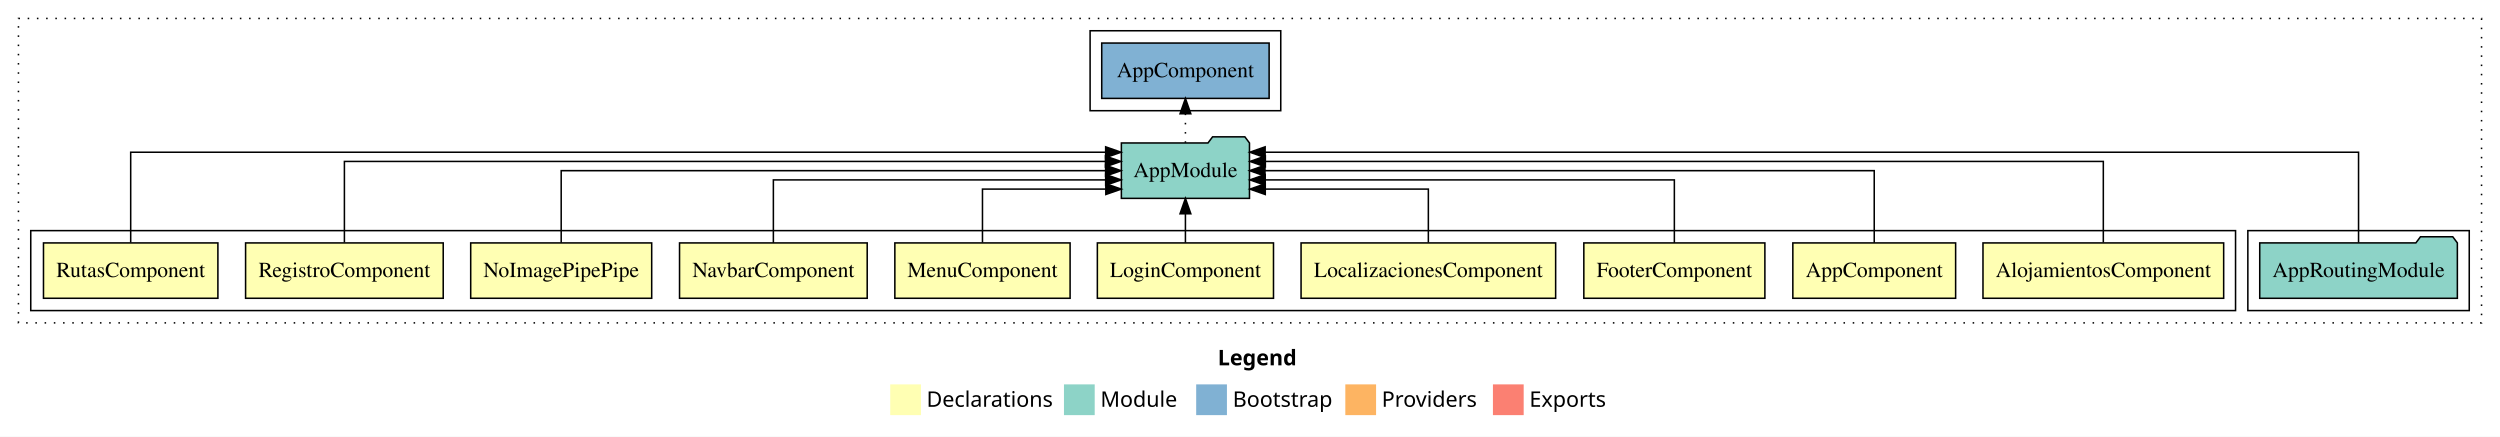
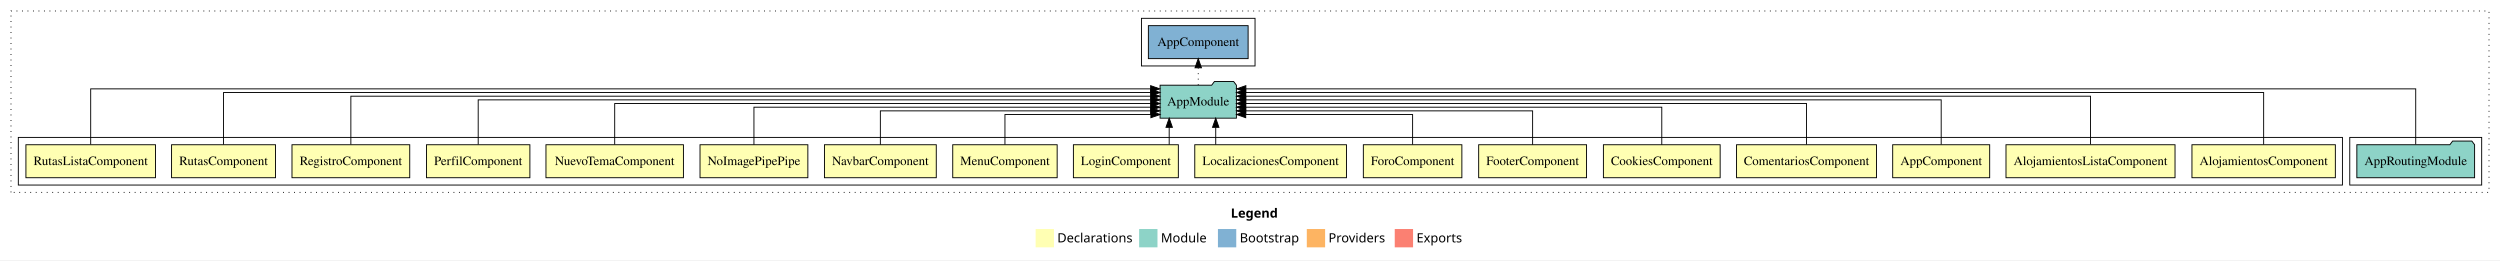
- <svg xmlns="http://www.w3.org/2000/svg" width="1626pt" height="284pt" viewBox="0.00 0.00 1626.00 284.00">
+ <svg xmlns="http://www.w3.org/2000/svg" width="2729pt" height="284pt" viewBox="0.00 0.00 2729.00 284.00">
  <g id="graph0" class="graph" transform="scale(1 1) rotate(0) translate(4 280)">
-     <polygon fill="white" stroke="transparent" points="-4,4 -4,-280 1622,-280 1622,4 -4,4" />
-     <text text-anchor="start" x="788.01" y="-42.4" font-family="sans-serif" font-weight="bold" font-size="14.00">Legend</text>
-     <polygon fill="#ffffb3" stroke="transparent" points="575,-10 575,-30 595,-30 595,-10 575,-10" />
-     <text text-anchor="start" x="598.63" y="-15.4" font-family="sans-serif" font-size="14.00">  Declarations</text>
-     <polygon fill="#8dd3c7" stroke="transparent" points="688,-10 688,-30 708,-30 708,-10 688,-10" />
-     <text text-anchor="start" x="711.73" y="-15.4" font-family="sans-serif" font-size="14.00">  Module</text>
-     <polygon fill="#80b1d3" stroke="transparent" points="774,-10 774,-30 794,-30 794,-10 774,-10" />
-     <text text-anchor="start" x="797.78" y="-15.4" font-family="sans-serif" font-size="14.00">  Bootstrap</text>
-     <polygon fill="#fdb462" stroke="transparent" points="871,-10 871,-30 891,-30 891,-10 871,-10" />
-     <text text-anchor="start" x="894.67" y="-15.4" font-family="sans-serif" font-size="14.00">  Providers</text>
-     <polygon fill="#fb8072" stroke="transparent" points="967,-10 967,-30 987,-30 987,-10 967,-10" />
-     <text text-anchor="start" x="990.73" y="-15.4" font-family="sans-serif" font-size="14.00">  Exports</text>
+     <polygon fill="white" stroke="transparent" points="-4,4 -4,-280 2725,-280 2725,4 -4,4" />
+     <text text-anchor="start" x="1339.51" y="-42.4" font-family="sans-serif" font-weight="bold" font-size="14.00">Legend</text>
+     <polygon fill="#ffffb3" stroke="transparent" points="1126.5,-10 1126.5,-30 1146.5,-30 1146.5,-10 1126.5,-10" />
+     <text text-anchor="start" x="1150.13" y="-15.4" font-family="sans-serif" font-size="14.00">  Declarations</text>
+     <polygon fill="#8dd3c7" stroke="transparent" points="1239.5,-10 1239.5,-30 1259.5,-30 1259.5,-10 1239.5,-10" />
+     <text text-anchor="start" x="1263.23" y="-15.4" font-family="sans-serif" font-size="14.00">  Module</text>
+     <polygon fill="#80b1d3" stroke="transparent" points="1325.5,-10 1325.5,-30 1345.5,-30 1345.5,-10 1325.5,-10" />
+     <text text-anchor="start" x="1349.28" y="-15.4" font-family="sans-serif" font-size="14.00">  Bootstrap</text>
+     <polygon fill="#fdb462" stroke="transparent" points="1422.5,-10 1422.5,-30 1442.5,-30 1442.5,-10 1422.5,-10" />
+     <text text-anchor="start" x="1446.17" y="-15.4" font-family="sans-serif" font-size="14.00">  Providers</text>
+     <polygon fill="#fb8072" stroke="transparent" points="1518.5,-10 1518.5,-30 1538.5,-30 1538.5,-10 1518.5,-10" />
+     <text text-anchor="start" x="1542.23" y="-15.4" font-family="sans-serif" font-size="14.00">  Exports</text>
    <g id="clust1" class="cluster">
-       <polygon fill="none" stroke="black" stroke-dasharray="1,5" points="8,-70 8,-268 1610,-268 1610,-70 8,-70" />
+       <polygon fill="none" stroke="black" stroke-dasharray="1,5" points="8,-70 8,-268 2713,-268 2713,-70 8,-70" />
    </g>
-     <g id="clust15" class="cluster">
-       <polygon fill="none" stroke="black" points="705,-208 705,-260 829,-260 829,-208 705,-208" />
+     <g id="clust20" class="cluster">
+       <polygon fill="none" stroke="black" points="2561,-78 2561,-130 2705,-130 2705,-78 2561,-78" />
    </g>
-     <g id="clust13" class="cluster">
-       <polygon fill="none" stroke="black" points="1458,-78 1458,-130 1602,-130 1602,-78 1458,-78" />
+     <g id="clust22" class="cluster">
+       <polygon fill="none" stroke="black" points="1242,-208 1242,-260 1366,-260 1366,-208 1242,-208" />
    </g>
    <g id="clust2" class="cluster">
-       <polygon fill="none" stroke="black" points="16,-78 16,-130 1450,-130 1450,-78 16,-78" />
+       <polygon fill="none" stroke="black" points="16,-78 16,-130 2553,-130 2553,-78 16,-78" />
    </g>
    <g id="node1" class="node">
-       <polygon fill="#ffffb3" stroke="black" points="1442.27,-122 1285.73,-122 1285.73,-86 1442.27,-86 1442.27,-122" />
-       <text text-anchor="middle" x="1364" y="-99.8" font-family="Times,serif" font-size="14.00">AlojamientosComponent</text>
+       <polygon fill="#ffffb3" stroke="black" points="2545.27,-122 2388.73,-122 2388.73,-86 2545.27,-86 2545.27,-122" />
+       <text text-anchor="middle" x="2467" y="-99.8" font-family="Times,serif" font-size="14.00">AlojamientosComponent</text>
+     </g>
+     <g id="node18" class="node">
+       <polygon fill="#8dd3c7" stroke="black" points="1345.66,-187 1342.66,-191 1321.66,-191 1318.66,-187 1262.34,-187 1262.34,-151 1345.66,-151 1345.66,-187" />
+       <text text-anchor="middle" x="1304" y="-164.8" font-family="Times,serif" font-size="14.00">AppModule</text>
+     </g>
+     <g id="edge1" class="edge">
+       <path fill="none" stroke="black" d="M2467,-122.16C2467,-144.35 2467,-179 2467,-179 2467,-179 1355.73,-179 1355.73,-179" />
+       <polygon fill="black" stroke="black" points="1355.73,-175.5 1345.73,-179 1355.73,-182.5 1355.73,-175.5" />
+     </g>
+     <g id="node2" class="node">
+       <polygon fill="#ffffb3" stroke="black" points="2370.26,-122 2185.74,-122 2185.74,-86 2370.26,-86 2370.26,-122" />
+       <text text-anchor="middle" x="2278" y="-99.8" font-family="Times,serif" font-size="14.00">AlojamientosListaComponent</text>
+     </g>
+     <g id="edge2" class="edge">
+       <path fill="none" stroke="black" d="M2278,-122.28C2278,-143.32 2278,-175 2278,-175 2278,-175 1355.85,-175 1355.85,-175" />
+       <polygon fill="black" stroke="black" points="1355.85,-171.5 1345.85,-175 1355.85,-178.5 1355.85,-171.5" />
+     </g>
+     <g id="node3" class="node">
+       <polygon fill="#ffffb3" stroke="black" points="2167.94,-122 2062.06,-122 2062.06,-86 2167.94,-86 2167.94,-122" />
+       <text text-anchor="middle" x="2115" y="-99.8" font-family="Times,serif" font-size="14.00">AppComponent</text>
+     </g>
+     <g id="edge3" class="edge">
+       <path fill="none" stroke="black" d="M2115,-122.31C2115,-142.15 2115,-171 2115,-171 2115,-171 1355.9,-171 1355.9,-171" />
+       <polygon fill="black" stroke="black" points="1355.9,-167.5 1345.9,-171 1355.9,-174.5 1355.9,-167.5" />
+     </g>
+     <g id="node4" class="node">
+       <polygon fill="#ffffb3" stroke="black" points="2044.38,-122 1891.62,-122 1891.62,-86 2044.38,-86 2044.38,-122" />
+       <text text-anchor="middle" x="1968" y="-99.8" font-family="Times,serif" font-size="14.00">ComentariosComponent</text>
+     </g>
+     <g id="edge4" class="edge">
+       <path fill="none" stroke="black" d="M1968,-122.22C1968,-140.83 1968,-167 1968,-167 1968,-167 1355.79,-167 1355.79,-167" />
+       <polygon fill="black" stroke="black" points="1355.79,-163.5 1345.79,-167 1355.79,-170.5 1355.79,-163.5" />
+     </g>
+     <g id="node5" class="node">
+       <polygon fill="#ffffb3" stroke="black" points="1873.72,-122 1746.28,-122 1746.28,-86 1873.72,-86 1873.72,-122" />
+       <text text-anchor="middle" x="1810" y="-99.8" font-family="Times,serif" font-size="14.00">CookiesComponent</text>
+     </g>
+     <g id="edge5" class="edge">
+       <path fill="none" stroke="black" d="M1810,-122.02C1810,-139.37 1810,-163 1810,-163 1810,-163 1355.84,-163 1355.84,-163" />
+       <polygon fill="black" stroke="black" points="1355.84,-159.5 1345.84,-163 1355.84,-166.5 1355.84,-159.5" />
+     </g>
+     <g id="node6" class="node">
+       <polygon fill="#ffffb3" stroke="black" points="1727.88,-122 1610.12,-122 1610.12,-86 1727.88,-86 1727.88,-122" />
+       <text text-anchor="middle" x="1669" y="-99.8" font-family="Times,serif" font-size="14.00">FooterComponent</text>
+     </g>
+     <g id="edge6" class="edge">
+       <path fill="none" stroke="black" d="M1669,-122.01C1669,-138.05 1669,-159 1669,-159 1669,-159 1355.87,-159 1355.87,-159" />
+       <polygon fill="black" stroke="black" points="1355.87,-155.5 1345.87,-159 1355.87,-162.5 1355.87,-155.5" />
+     </g>
+     <g id="node7" class="node">
+       <polygon fill="#ffffb3" stroke="black" points="1591.78,-122 1484.22,-122 1484.22,-86 1591.78,-86 1591.78,-122" />
+       <text text-anchor="middle" x="1538" y="-99.8" font-family="Times,serif" font-size="14.00">ForoComponent</text>
+     </g>
+     <g id="edge7" class="edge">
+       <path fill="none" stroke="black" d="M1538,-122.12C1538,-136.78 1538,-155 1538,-155 1538,-155 1355.83,-155 1355.83,-155" />
+       <polygon fill="black" stroke="black" points="1355.83,-151.5 1345.83,-155 1355.83,-158.5 1355.83,-151.5" />
+     </g>
+     <g id="node8" class="node">
+       <polygon fill="#ffffb3" stroke="black" points="1465.79,-122 1300.21,-122 1300.21,-86 1465.79,-86 1465.79,-122" />
+       <text text-anchor="middle" x="1383" y="-99.8" font-family="Times,serif" font-size="14.00">LocalizacionesComponent</text>
+     </g>
+     <g id="edge8" class="edge">
+       <path fill="none" stroke="black" d="M1323.09,-122.11C1323.09,-122.11 1323.09,-140.99 1323.09,-140.99" />
+       <polygon fill="black" stroke="black" points="1319.59,-140.99 1323.09,-150.99 1326.59,-140.99 1319.59,-140.99" />
+     </g>
+     <g id="node9" class="node">
+       <polygon fill="#ffffb3" stroke="black" points="1282.28,-122 1167.72,-122 1167.72,-86 1282.28,-86 1282.28,-122" />
+       <text text-anchor="middle" x="1225" y="-99.8" font-family="Times,serif" font-size="14.00">LoginComponent</text>
+     </g>
+     <g id="edge9" class="edge">
+       <path fill="none" stroke="black" d="M1272.28,-122.11C1272.28,-122.11 1272.28,-140.99 1272.28,-140.99" />
+       <polygon fill="black" stroke="black" points="1268.78,-140.99 1272.28,-150.99 1275.78,-140.99 1268.78,-140.99" />
+     </g>
+     <g id="node10" class="node">
+       <polygon fill="#ffffb3" stroke="black" points="1149.99,-122 1036.01,-122 1036.01,-86 1149.99,-86 1149.99,-122" />
+       <text text-anchor="middle" x="1093" y="-99.8" font-family="Times,serif" font-size="14.00">MenuComponent</text>
+     </g>
+     <g id="edge10" class="edge">
+       <path fill="none" stroke="black" d="M1093,-122.12C1093,-136.78 1093,-155 1093,-155 1093,-155 1252.31,-155 1252.31,-155" />
+       <polygon fill="black" stroke="black" points="1252.31,-158.5 1262.31,-155 1252.31,-151.5 1252.31,-158.5" />
    </g>
    <g id="node11" class="node">
-       <polygon fill="#8dd3c7" stroke="black" points="808.66,-187 805.66,-191 784.66,-191 781.66,-187 725.34,-187 725.34,-151 808.66,-151 808.66,-187" />
-       <text text-anchor="middle" x="767" y="-164.8" font-family="Times,serif" font-size="14.00">AppModule</text>
+       <polygon fill="#ffffb3" stroke="black" points="1018.03,-122 895.97,-122 895.97,-86 1018.03,-86 1018.03,-122" />
+       <text text-anchor="middle" x="957" y="-99.8" font-family="Times,serif" font-size="14.00">NavbarComponent</text>
    </g>
-     <g id="edge1" class="edge">
-       <path fill="none" stroke="black" d="M1364,-122.28C1364,-143.32 1364,-175 1364,-175 1364,-175 818.98,-175 818.98,-175" />
-       <polygon fill="black" stroke="black" points="818.98,-171.5 808.98,-175 818.98,-178.5 818.98,-171.5" />
+     <g id="edge11" class="edge">
+       <path fill="none" stroke="black" d="M957,-122.01C957,-138.05 957,-159 957,-159 957,-159 1252.14,-159 1252.14,-159" />
+       <polygon fill="black" stroke="black" points="1252.14,-162.5 1262.14,-159 1252.14,-155.5 1252.14,-162.5" />
    </g>
-     <g id="node2" class="node">
-       <polygon fill="#ffffb3" stroke="black" points="1267.94,-122 1162.06,-122 1162.06,-86 1267.94,-86 1267.94,-122" />
-       <text text-anchor="middle" x="1215" y="-99.8" font-family="Times,serif" font-size="14.00">AppComponent</text>
+     <g id="node12" class="node">
+       <polygon fill="#ffffb3" stroke="black" points="877.86,-122 760.14,-122 760.14,-86 877.86,-86 877.86,-122" />
+       <text text-anchor="middle" x="819" y="-99.8" font-family="Times,serif" font-size="14.00">NoImagePipePipe</text>
    </g>
-     <g id="edge2" class="edge">
-       <path fill="none" stroke="black" d="M1215,-122.11C1215,-141.34 1215,-169 1215,-169 1215,-169 818.74,-169 818.74,-169" />
-       <polygon fill="black" stroke="black" points="818.74,-165.5 808.74,-169 818.74,-172.5 818.74,-165.5" />
-     </g>
-     <g id="node3" class="node">
-       <polygon fill="#ffffb3" stroke="black" points="1143.88,-122 1026.12,-122 1026.12,-86 1143.88,-86 1143.88,-122" />
-       <text text-anchor="middle" x="1085" y="-99.8" font-family="Times,serif" font-size="14.00">FooterComponent</text>
-     </g>
-     <g id="edge3" class="edge">
-       <path fill="none" stroke="black" d="M1085,-122.02C1085,-139.37 1085,-163 1085,-163 1085,-163 818.9,-163 818.9,-163" />
-       <polygon fill="black" stroke="black" points="818.9,-159.5 808.9,-163 818.9,-166.5 818.9,-159.5" />
-     </g>
-     <g id="node4" class="node">
-       <polygon fill="#ffffb3" stroke="black" points="1007.79,-122 842.21,-122 842.21,-86 1007.79,-86 1007.79,-122" />
-       <text text-anchor="middle" x="925" y="-99.8" font-family="Times,serif" font-size="14.00">LocalizacionesComponent</text>
-     </g>
-     <g id="edge4" class="edge">
-       <path fill="none" stroke="black" d="M925,-122.24C925,-137.57 925,-157 925,-157 925,-157 818.93,-157 818.93,-157" />
-       <polygon fill="black" stroke="black" points="818.93,-153.5 808.93,-157 818.93,-160.5 818.93,-153.5" />
-     </g>
-     <g id="node5" class="node">
-       <polygon fill="#ffffb3" stroke="black" points="824.28,-122 709.72,-122 709.72,-86 824.28,-86 824.28,-122" />
-       <text text-anchor="middle" x="767" y="-99.8" font-family="Times,serif" font-size="14.00">LoginComponent</text>
-     </g>
-     <g id="edge5" class="edge">
-       <path fill="none" stroke="black" d="M767,-122.11C767,-122.11 767,-140.99 767,-140.99" />
-       <polygon fill="black" stroke="black" points="763.5,-140.99 767,-150.99 770.5,-140.99 763.5,-140.99" />
-     </g>
-     <g id="node6" class="node">
-       <polygon fill="#ffffb3" stroke="black" points="691.99,-122 578.01,-122 578.01,-86 691.99,-86 691.99,-122" />
-       <text text-anchor="middle" x="635" y="-99.8" font-family="Times,serif" font-size="14.00">MenuComponent</text>
-     </g>
-     <g id="edge6" class="edge">
-       <path fill="none" stroke="black" d="M635,-122.24C635,-137.57 635,-157 635,-157 635,-157 715.23,-157 715.23,-157" />
-       <polygon fill="black" stroke="black" points="715.23,-160.5 725.23,-157 715.23,-153.5 715.23,-160.5" />
-     </g>
-     <g id="node7" class="node">
-       <polygon fill="#ffffb3" stroke="black" points="560.03,-122 437.97,-122 437.97,-86 560.03,-86 560.03,-122" />
-       <text text-anchor="middle" x="499" y="-99.8" font-family="Times,serif" font-size="14.00">NavbarComponent</text>
-     </g>
-     <g id="edge7" class="edge">
-       <path fill="none" stroke="black" d="M499,-122.02C499,-139.37 499,-163 499,-163 499,-163 715.12,-163 715.12,-163" />
-       <polygon fill="black" stroke="black" points="715.13,-166.5 725.12,-163 715.12,-159.5 715.13,-166.5" />
-     </g>
-     <g id="node8" class="node">
-       <polygon fill="#ffffb3" stroke="black" points="419.86,-122 302.14,-122 302.14,-86 419.86,-86 419.86,-122" />
-       <text text-anchor="middle" x="361" y="-99.8" font-family="Times,serif" font-size="14.00">NoImagePipePipe</text>
-     </g>
-     <g id="edge8" class="edge">
-       <path fill="none" stroke="black" d="M361,-122.11C361,-141.34 361,-169 361,-169 361,-169 715.08,-169 715.08,-169" />
-       <polygon fill="black" stroke="black" points="715.08,-172.5 725.08,-169 715.08,-165.5 715.08,-172.5" />
-     </g>
-     <g id="node9" class="node">
-       <polygon fill="#ffffb3" stroke="black" points="284.27,-122 155.73,-122 155.73,-86 284.27,-86 284.27,-122" />
-       <text text-anchor="middle" x="220" y="-99.8" font-family="Times,serif" font-size="14.00">RegistroComponent</text>
-     </g>
-     <g id="edge9" class="edge">
-       <path fill="none" stroke="black" d="M220,-122.28C220,-143.32 220,-175 220,-175 220,-175 714.99,-175 714.99,-175" />
-       <polygon fill="black" stroke="black" points="714.99,-178.5 724.99,-175 714.99,-171.5 714.99,-178.5" />
-     </g>
-     <g id="node10" class="node">
-       <polygon fill="#ffffb3" stroke="black" points="137.72,-122 24.28,-122 24.28,-86 137.72,-86 137.72,-122" />
-       <text text-anchor="middle" x="81" y="-99.8" font-family="Times,serif" font-size="14.00">RutasComponent</text>
-     </g>
-     <g id="edge10" class="edge">
-       <path fill="none" stroke="black" d="M81,-122.25C81,-145.02 81,-181 81,-181 81,-181 715.12,-181 715.12,-181" />
-       <polygon fill="black" stroke="black" points="715.12,-184.5 725.12,-181 715.12,-177.5 715.12,-184.5" />
+     <g id="edge12" class="edge">
+       <path fill="none" stroke="black" d="M819,-122.02C819,-139.37 819,-163 819,-163 819,-163 1252.23,-163 1252.23,-163" />
+       <polygon fill="black" stroke="black" points="1252.23,-166.5 1262.23,-163 1252.23,-159.5 1252.23,-166.5" />
    </g>
    <g id="node13" class="node">
-       <polygon fill="#80b1d3" stroke="black" points="821.44,-252 712.56,-252 712.56,-216 821.44,-216 821.44,-252" />
-       <text text-anchor="middle" x="767" y="-229.8" font-family="Times,serif" font-size="14.00">AppComponent </text>
+       <polygon fill="#ffffb3" stroke="black" points="742.03,-122 591.97,-122 591.97,-86 742.03,-86 742.03,-122" />
+       <text text-anchor="middle" x="667" y="-99.8" font-family="Times,serif" font-size="14.00">NuevoTemaComponent</text>
    </g>
-     <g id="edge12" class="edge">
-       <path fill="none" stroke="black" stroke-dasharray="1,5" d="M767,-187.11C767,-187.11 767,-205.99 767,-205.99" />
-       <polygon fill="black" stroke="black" points="763.5,-205.99 767,-215.99 770.5,-205.99 763.5,-205.99" />
+     <g id="edge13" class="edge">
+       <path fill="none" stroke="black" d="M667,-122.22C667,-140.83 667,-167 667,-167 667,-167 1252.2,-167 1252.2,-167" />
+       <polygon fill="black" stroke="black" points="1252.2,-170.5 1262.2,-167 1252.2,-163.5 1252.2,-170.5" />
    </g>
-     <g id="node12" class="node">
-       <polygon fill="#8dd3c7" stroke="black" points="1594.27,-122 1591.27,-126 1570.27,-126 1567.27,-122 1465.73,-122 1465.73,-86 1594.27,-86 1594.27,-122" />
-       <text text-anchor="middle" x="1530" y="-99.8" font-family="Times,serif" font-size="14.00">AppRoutingModule</text>
+     <g id="node14" class="node">
+       <polygon fill="#ffffb3" stroke="black" points="574.43,-122 461.57,-122 461.57,-86 574.43,-86 574.43,-122" />
+       <text text-anchor="middle" x="518" y="-99.8" font-family="Times,serif" font-size="14.00">PerfilComponent</text>
    </g>
-     <g id="edge11" class="edge">
-       <path fill="none" stroke="black" d="M1530,-122.25C1530,-145.02 1530,-181 1530,-181 1530,-181 818.84,-181 818.84,-181" />
-       <polygon fill="black" stroke="black" points="818.84,-177.5 808.84,-181 818.84,-184.5 818.84,-177.5" />
+     <g id="edge14" class="edge">
+       <path fill="none" stroke="black" d="M518,-122.31C518,-142.15 518,-171 518,-171 518,-171 1252.3,-171 1252.3,-171" />
+       <polygon fill="black" stroke="black" points="1252.3,-174.5 1262.3,-171 1252.3,-167.5 1252.3,-174.5" />
+     </g>
+     <g id="node15" class="node">
+       <polygon fill="#ffffb3" stroke="black" points="443.27,-122 314.73,-122 314.73,-86 443.27,-86 443.27,-122" />
+       <text text-anchor="middle" x="379" y="-99.8" font-family="Times,serif" font-size="14.00">RegistroComponent</text>
+     </g>
+     <g id="edge15" class="edge">
+       <path fill="none" stroke="black" d="M379,-122.28C379,-143.32 379,-175 379,-175 379,-175 1252.15,-175 1252.15,-175" />
+       <polygon fill="black" stroke="black" points="1252.15,-178.5 1262.15,-175 1252.15,-171.5 1252.15,-178.5" />
+     </g>
+     <g id="node16" class="node">
+       <polygon fill="#ffffb3" stroke="black" points="296.72,-122 183.28,-122 183.28,-86 296.72,-86 296.72,-122" />
+       <text text-anchor="middle" x="240" y="-99.8" font-family="Times,serif" font-size="14.00">RutasComponent</text>
+     </g>
+     <g id="edge16" class="edge">
+       <path fill="none" stroke="black" d="M240,-122.16C240,-144.35 240,-179 240,-179 240,-179 1252.29,-179 1252.29,-179" />
+       <polygon fill="black" stroke="black" points="1252.29,-182.5 1262.29,-179 1252.29,-175.5 1252.29,-182.5" />
+     </g>
+     <g id="node17" class="node">
+       <polygon fill="#ffffb3" stroke="black" points="165.71,-122 24.29,-122 24.29,-86 165.71,-86 165.71,-122" />
+       <text text-anchor="middle" x="95" y="-99.8" font-family="Times,serif" font-size="14.00">RutasListaComponent</text>
+     </g>
+     <g id="edge17" class="edge">
+       <path fill="none" stroke="black" d="M95,-122.32C95,-145.66 95,-183 95,-183 95,-183 1252.03,-183 1252.03,-183" />
+       <polygon fill="black" stroke="black" points="1252.03,-186.5 1262.03,-183 1252.03,-179.5 1252.03,-186.5" />
+     </g>
+     <g id="node20" class="node">
+       <polygon fill="#80b1d3" stroke="black" points="1358.44,-252 1249.56,-252 1249.56,-216 1358.44,-216 1358.44,-252" />
+       <text text-anchor="middle" x="1304" y="-229.8" font-family="Times,serif" font-size="14.00">AppComponent </text>
+     </g>
+     <g id="edge19" class="edge">
+       <path fill="none" stroke="black" stroke-dasharray="1,5" d="M1304,-187.11C1304,-187.11 1304,-205.99 1304,-205.99" />
+       <polygon fill="black" stroke="black" points="1300.5,-205.99 1304,-215.99 1307.5,-205.99 1300.5,-205.99" />
+     </g>
+     <g id="node19" class="node">
+       <polygon fill="#8dd3c7" stroke="black" points="2697.27,-122 2694.27,-126 2673.27,-126 2670.27,-122 2568.73,-122 2568.73,-86 2697.27,-86 2697.27,-122" />
+       <text text-anchor="middle" x="2633" y="-99.8" font-family="Times,serif" font-size="14.00">AppRoutingModule</text>
+     </g>
+     <g id="edge18" class="edge">
+       <path fill="none" stroke="black" d="M2633,-122.32C2633,-145.66 2633,-183 2633,-183 2633,-183 1355.97,-183 1355.97,-183" />
+       <polygon fill="black" stroke="black" points="1355.97,-179.5 1345.97,-183 1355.97,-186.5 1355.97,-179.5" />
    </g>
  </g>
</svg>
